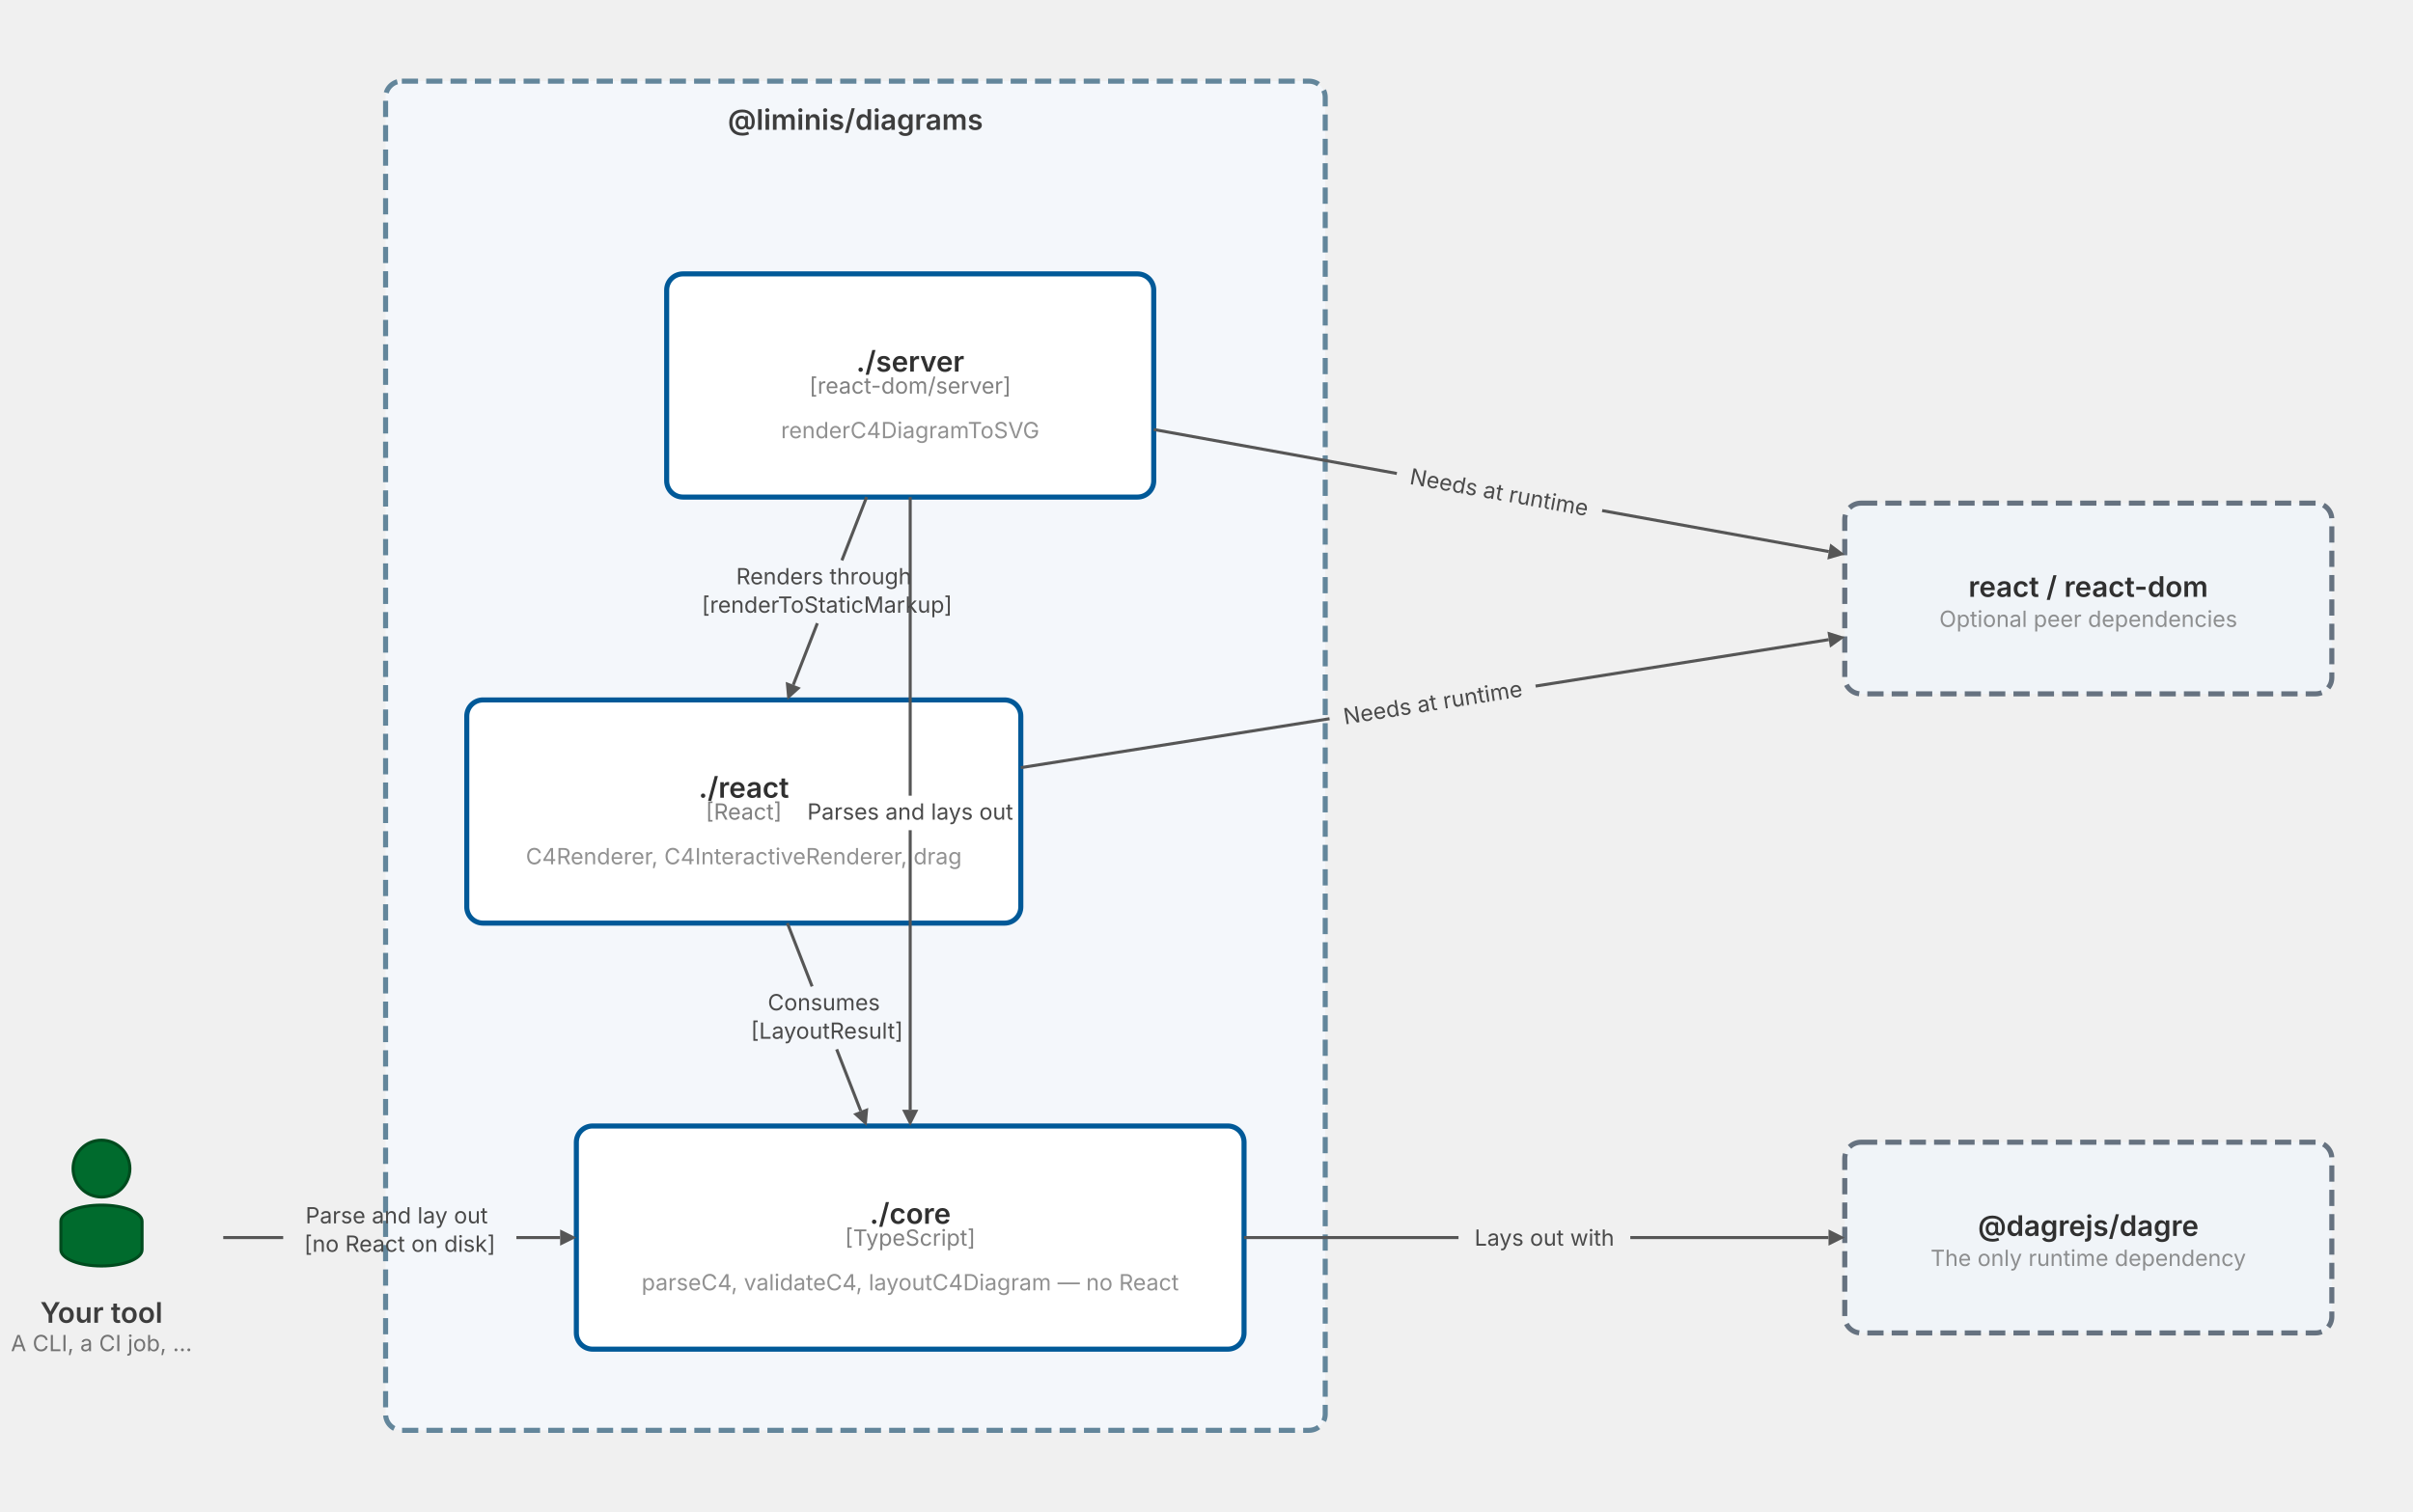
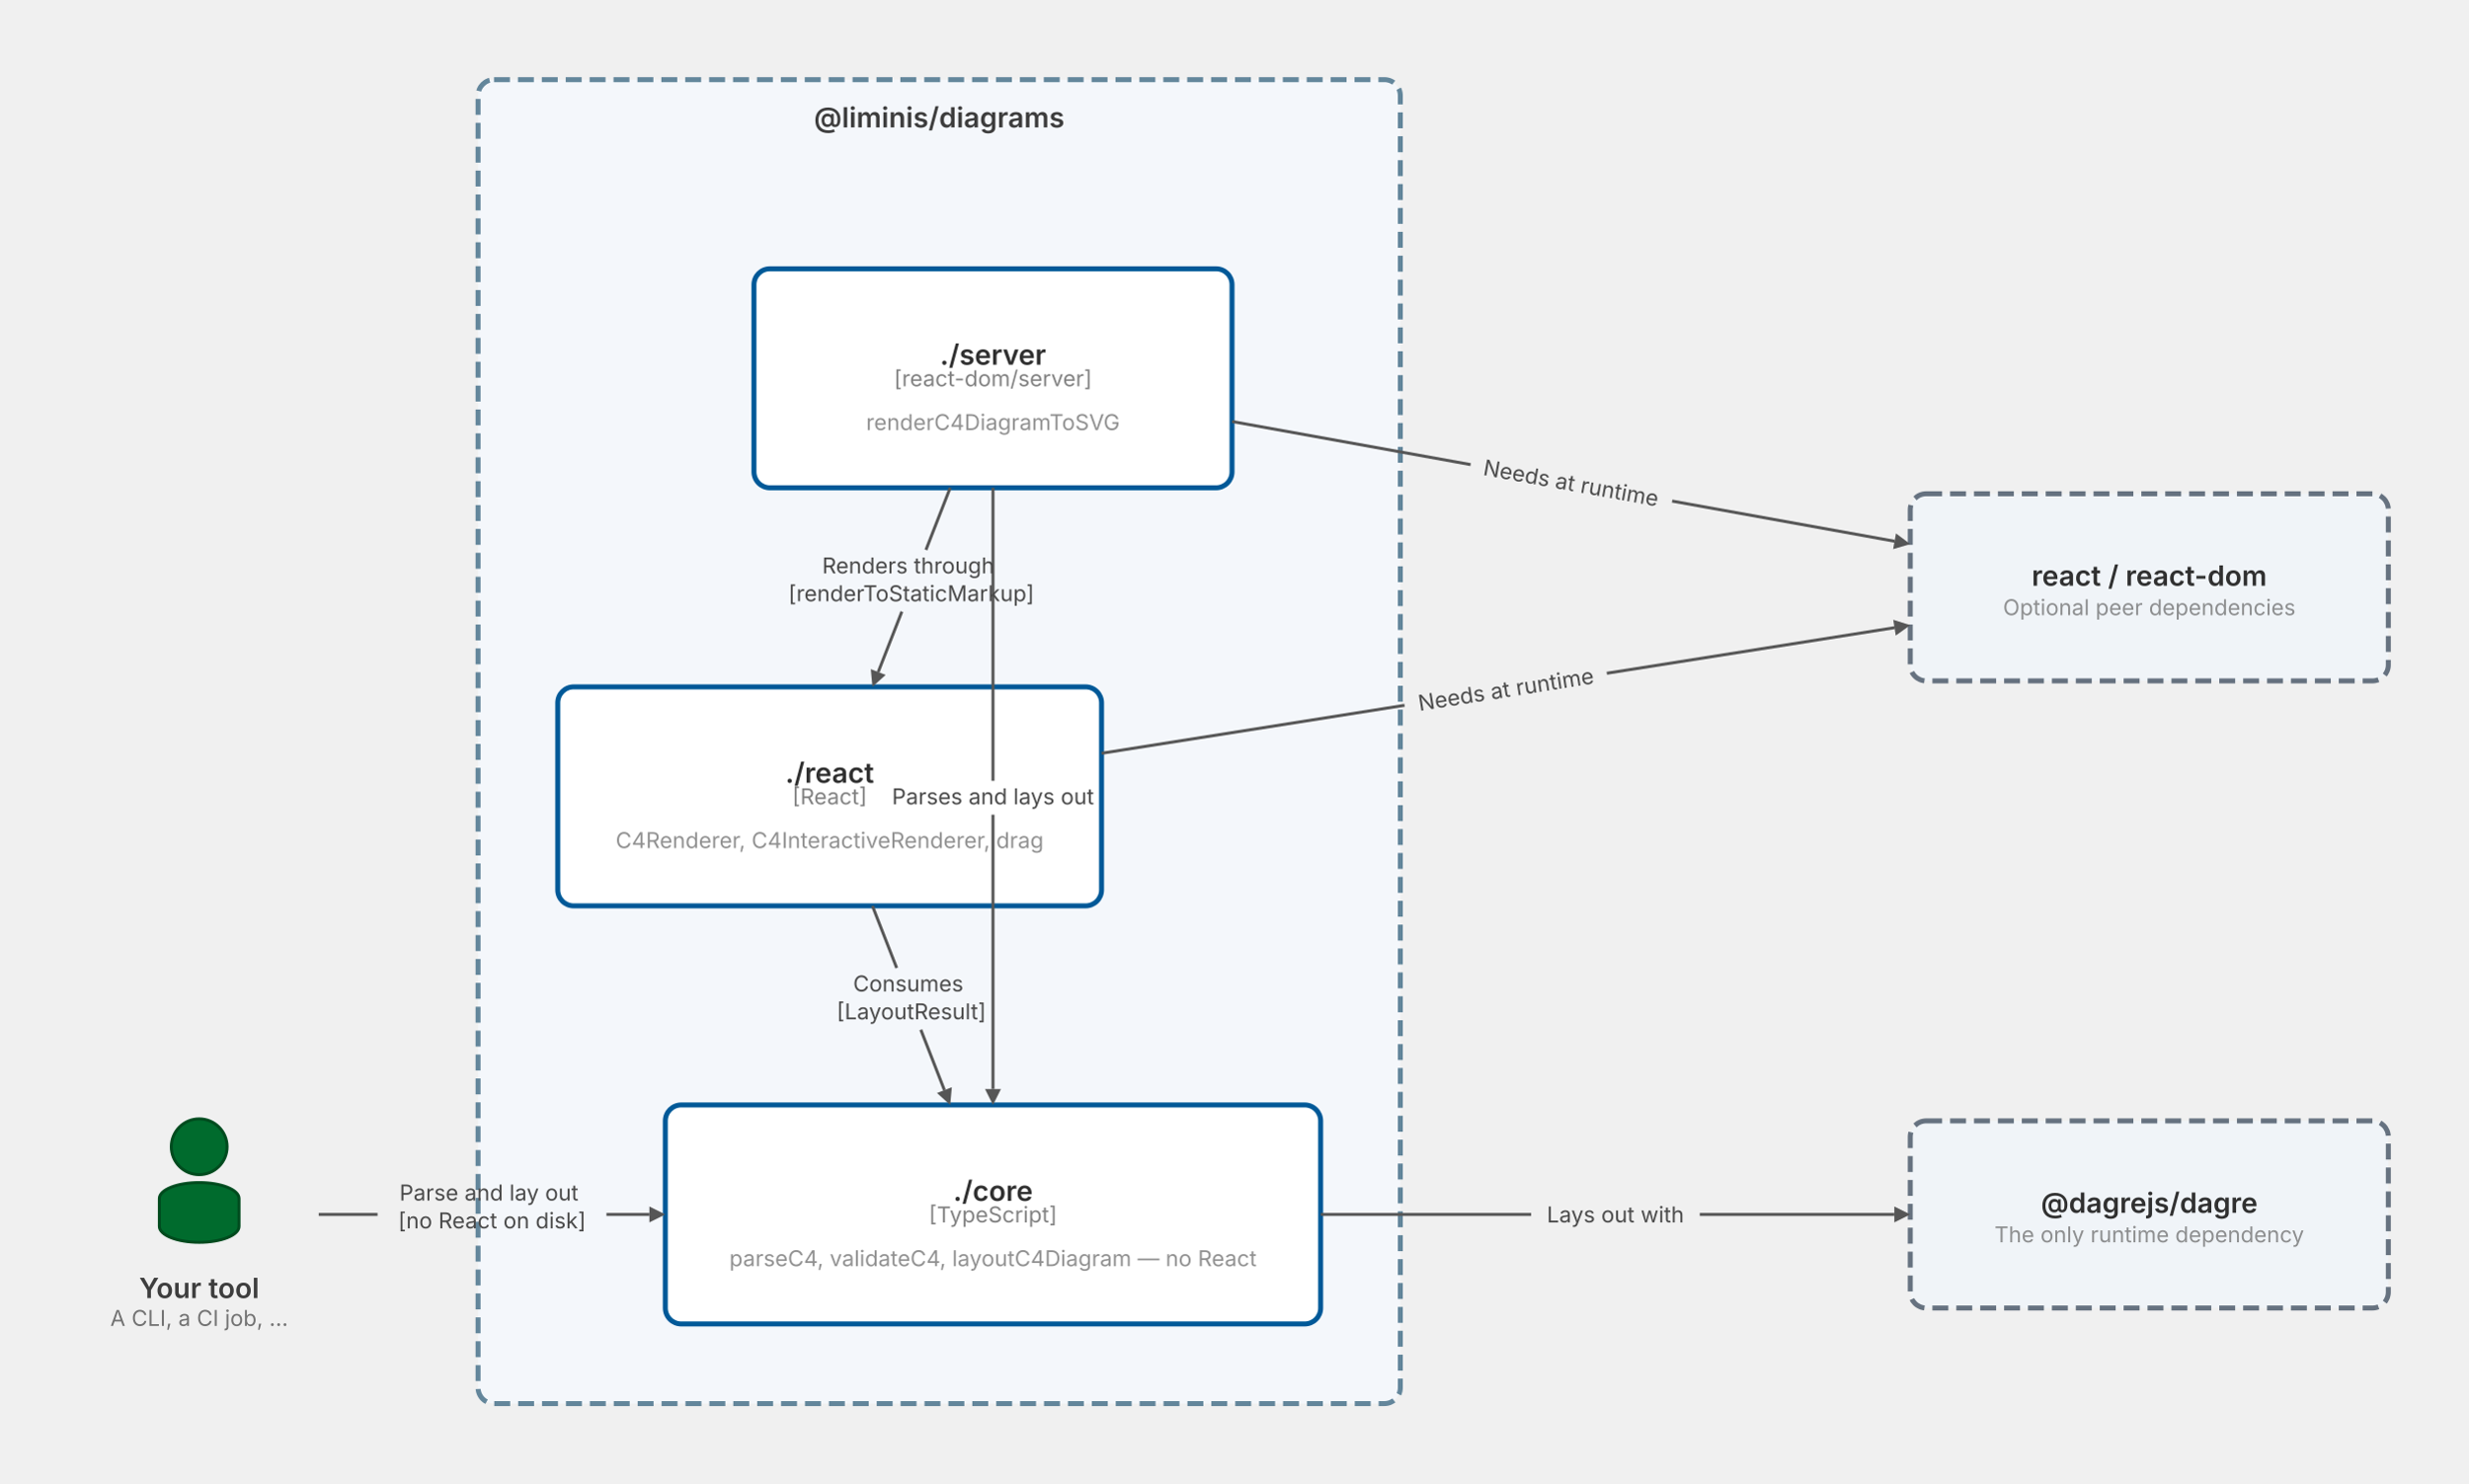
- <svg xmlns="http://www.w3.org/2000/svg" width="1189" height="745" viewBox="0 0 1189 745" data-diagram="c4" style="font-family:system-ui, -apple-system, sans-serif">
+ <svg xmlns="http://www.w3.org/2000/svg" width="1239" height="745" viewBox="-50 0 1239 745" data-diagram="c4" style="font-family:system-ui, -apple-system, sans-serif">
  <g class="boundaries-layer">
    <g>
      <rect x="190" y="40" width="463" height="665" rx="8" ry="8" fill="#f4f7fb" stroke="#63869b" stroke-width="2.5" stroke-dasharray="8 4" />
      <text x="421.5" y="64" text-anchor="middle" fill="#3d3d3d" font-size="14" font-weight="600" font-family="system-ui, -apple-system, sans-serif">@liminis/diagrams</text>
    </g>
  </g>
  <g class="nodes-layer">
    <g>
      <circle cx="50" cy="576" r="14" fill="#006b2d" stroke="#004b1e" stroke-width="1.5" />
      <rect x="30" y="594" width="40" height="30" rx="20" ry="8" fill="#006b2d" stroke="#004b1e" stroke-width="1.5" />
      <text x="50" y="652" text-anchor="middle" fill="#3d3d3d" font-size="14" font-weight="600" font-family="system-ui, -apple-system, sans-serif">Your tool</text>
      <text x="50" y="666" text-anchor="middle" fill="#3d3d3d" font-size="11" font-family="system-ui, -apple-system, sans-serif" opacity="0.7">A CLI, a CI job, ...</text>
    </g>
    <g>
      <rect x="284" y="555" width="329" height="110" rx="8" ry="8" fill="#ffffff" stroke="#005998" stroke-width="2.5" stroke-dasharray="none" />
      <text x="448.5" y="598" text-anchor="middle" dominant-baseline="middle" fill="#303030" font-size="14" font-weight="600" font-family="system-ui, -apple-system, sans-serif">./core</text>
      <text x="448.5" y="614" text-anchor="middle" fill="#626262" font-size="11" font-family="system-ui, -apple-system, sans-serif" opacity="0.8">[TypeScript]</text>
      <text x="448.5" y="636" text-anchor="middle" fill="#626262" font-size="11" font-family="system-ui, -apple-system, sans-serif" opacity="0.7">
        <tspan x="448.5" dy="0">parseC4, validateC4, layoutC4Diagram — no React</tspan>
      </text>
    </g>
    <g>
      <rect x="230" y="345" width="273" height="110" rx="8" ry="8" fill="#ffffff" stroke="#005998" stroke-width="2.5" stroke-dasharray="none" />
      <text x="366.5" y="388" text-anchor="middle" dominant-baseline="middle" fill="#303030" font-size="14" font-weight="600" font-family="system-ui, -apple-system, sans-serif">./react</text>
      <text x="366.5" y="404" text-anchor="middle" fill="#626262" font-size="11" font-family="system-ui, -apple-system, sans-serif" opacity="0.8">[React]</text>
      <text x="366.5" y="426" text-anchor="middle" fill="#626262" font-size="11" font-family="system-ui, -apple-system, sans-serif" opacity="0.7">
        <tspan x="366.5" dy="0">C4Renderer, C4InteractiveRenderer, drag</tspan>
      </text>
    </g>
    <g>
      <rect x="328.5" y="135" width="240" height="110" rx="8" ry="8" fill="#ffffff" stroke="#005998" stroke-width="2.5" stroke-dasharray="none" />
      <text x="448.5" y="178" text-anchor="middle" dominant-baseline="middle" fill="#303030" font-size="14" font-weight="600" font-family="system-ui, -apple-system, sans-serif">./server</text>
      <text x="448.5" y="194" text-anchor="middle" fill="#626262" font-size="11" font-family="system-ui, -apple-system, sans-serif" opacity="0.8">[react-dom/server]</text>
      <text x="448.5" y="216" text-anchor="middle" fill="#626262" font-size="11" font-family="system-ui, -apple-system, sans-serif" opacity="0.7">
        <tspan x="448.5" dy="0">renderC4DiagramToSVG</tspan>
      </text>
    </g>
    <g>
      <rect x="909" y="563" width="240" height="94" rx="8" ry="8" fill="#f0f4f8" stroke="#667280" stroke-width="2.5" stroke-dasharray="8 4" />
      <text x="1029" y="604" text-anchor="middle" dominant-baseline="middle" fill="#303030" font-size="14" font-weight="600" font-family="system-ui, -apple-system, sans-serif">@dagrejs/dagre</text>
      <text x="1029" y="624" text-anchor="middle" fill="#626262" font-size="11" font-family="system-ui, -apple-system, sans-serif" opacity="0.7">
        <tspan x="1029" dy="0">The only runtime dependency</tspan>
      </text>
    </g>
    <g>
      <rect x="909" y="248" width="240" height="94" rx="8" ry="8" fill="#f0f4f8" stroke="#667280" stroke-width="2.5" stroke-dasharray="8 4" />
      <text x="1029" y="289" text-anchor="middle" dominant-baseline="middle" fill="#303030" font-size="14" font-weight="600" font-family="system-ui, -apple-system, sans-serif">react / react-dom</text>
      <text x="1029" y="309" text-anchor="middle" fill="#626262" font-size="11" font-family="system-ui, -apple-system, sans-serif" opacity="0.7">
        <tspan x="1029" dy="0">Optional peer dependencies</tspan>
      </text>
    </g>
  </g>
  <g class="edges-layer">
    <g>
      <path d="M 110 610 L 139.55 610" fill="none" stroke="#565656" stroke-width="1.5" />
      <path d="M 254.45 610 L 276 610" fill="none" stroke="#565656" stroke-width="1.5" />
      <polygon points="284,610 276,614 276,606" fill="#565656" />
      <text x="197" text-anchor="middle" fill="#4a4a4a" font-size="11" font-family="system-ui, -apple-system, sans-serif" transform="rotate(0, 197, 610)">
        <tspan x="197" y="603">Parse and lay out</tspan>
        <tspan x="197" y="617">[no React on disk]</tspan>
      </text>
    </g>
    <g>
      <path d="M 613 610 L 718.675 610" fill="none" stroke="#565656" stroke-width="1.5" />
      <path d="M 803.325 610 L 901 610" fill="none" stroke="#565656" stroke-width="1.5" />
      <polygon points="909,610 901,614 901,606" fill="#565656" />
      <text x="761" text-anchor="middle" fill="#4a4a4a" font-size="11" font-family="system-ui, -apple-system, sans-serif" transform="rotate(0, 761, 610)">
        <tspan x="761" y="614">Lays out with</tspan>
      </text>
    </g>
    <g>
      <path d="M 387.976 455 L 400.159 486.2" fill="none" stroke="#565656" stroke-width="1.5" />
      <path d="M 412.264 517.2 L 424.114 547.548" fill="none" stroke="#565656" stroke-width="1.5" />
      <polygon points="427.024,555 420.388,549.003 427.84,546.093" fill="#565656" />
      <text x="407.5" text-anchor="middle" fill="#4a4a4a" font-size="11" font-family="system-ui, -apple-system, sans-serif" transform="rotate(0, 407.5, 505)">
        <tspan x="407.5" y="498">Consumes</tspan>
        <tspan x="407.5" y="512">[LayoutResult]</tspan>
      </text>
    </g>
    <g>
      <path d="M 448.5 245 L 448.5 392.2" fill="none" stroke="#565656" stroke-width="1.5" />
      <path d="M 448.5 409.2 L 448.5 547" fill="none" stroke="#565656" stroke-width="1.5" />
      <polygon points="448.5,555 444.5,547 452.5,547" fill="#565656" />
      <text x="448.5" text-anchor="middle" fill="#4a4a4a" font-size="11" font-family="system-ui, -apple-system, sans-serif" transform="rotate(0, 448.5, 400)">
        <tspan x="448.5" y="404">Parses and lays out</tspan>
      </text>
    </g>
    <g>
      <path d="M 427.024 245 L 414.841 276.2" fill="none" stroke="#565656" stroke-width="1.5" />
      <path d="M 402.736 307.2 L 390.886 337.548" fill="none" stroke="#565656" stroke-width="1.5" />
      <polygon points="387.976,345 387.16,336.093 394.612,339.003" fill="#565656" />
      <text x="407.5" text-anchor="middle" fill="#4a4a4a" font-size="11" font-family="system-ui, -apple-system, sans-serif" transform="rotate(0, 407.5, 295)">
        <tspan x="407.5" y="288">Renders through</tspan>
        <tspan x="407.5" y="302">[renderToStaticMarkup]</tspan>
      </text>
    </g>
    <g>
      <path d="M 503 378.366 L 655.125 354.256" fill="none" stroke="#565656" stroke-width="1.5" />
      <path d="M 756.658 338.164 L 901.099 315.271" fill="none" stroke="#565656" stroke-width="1.5" />
      <polygon points="909,314.019 901.725,319.222 900.472,311.321" fill="#565656" />
      <text x="706" text-anchor="middle" fill="#4a4a4a" font-size="11" font-family="system-ui, -apple-system, sans-serif" transform="rotate(-9.006, 706, 346.193)">
        <tspan x="706" y="350.193">Needs at runtime</tspan>
      </text>
    </g>
    <g>
      <path d="M 568.5 211.705 L 688.293 233.373" fill="none" stroke="#565656" stroke-width="1.5" />
      <path d="M 789.452 251.671 L 901.128 271.871" fill="none" stroke="#565656" stroke-width="1.5" />
      <polygon points="909,273.295 900.416,275.807 901.84,267.935" fill="#565656" />
      <text x="738.75" text-anchor="middle" fill="#4a4a4a" font-size="11" font-family="system-ui, -apple-system, sans-serif" transform="rotate(10.253, 738.75, 242.5)">
        <tspan x="738.75" y="246.5">Needs at runtime</tspan>
      </text>
    </g>
  </g>
</svg>
